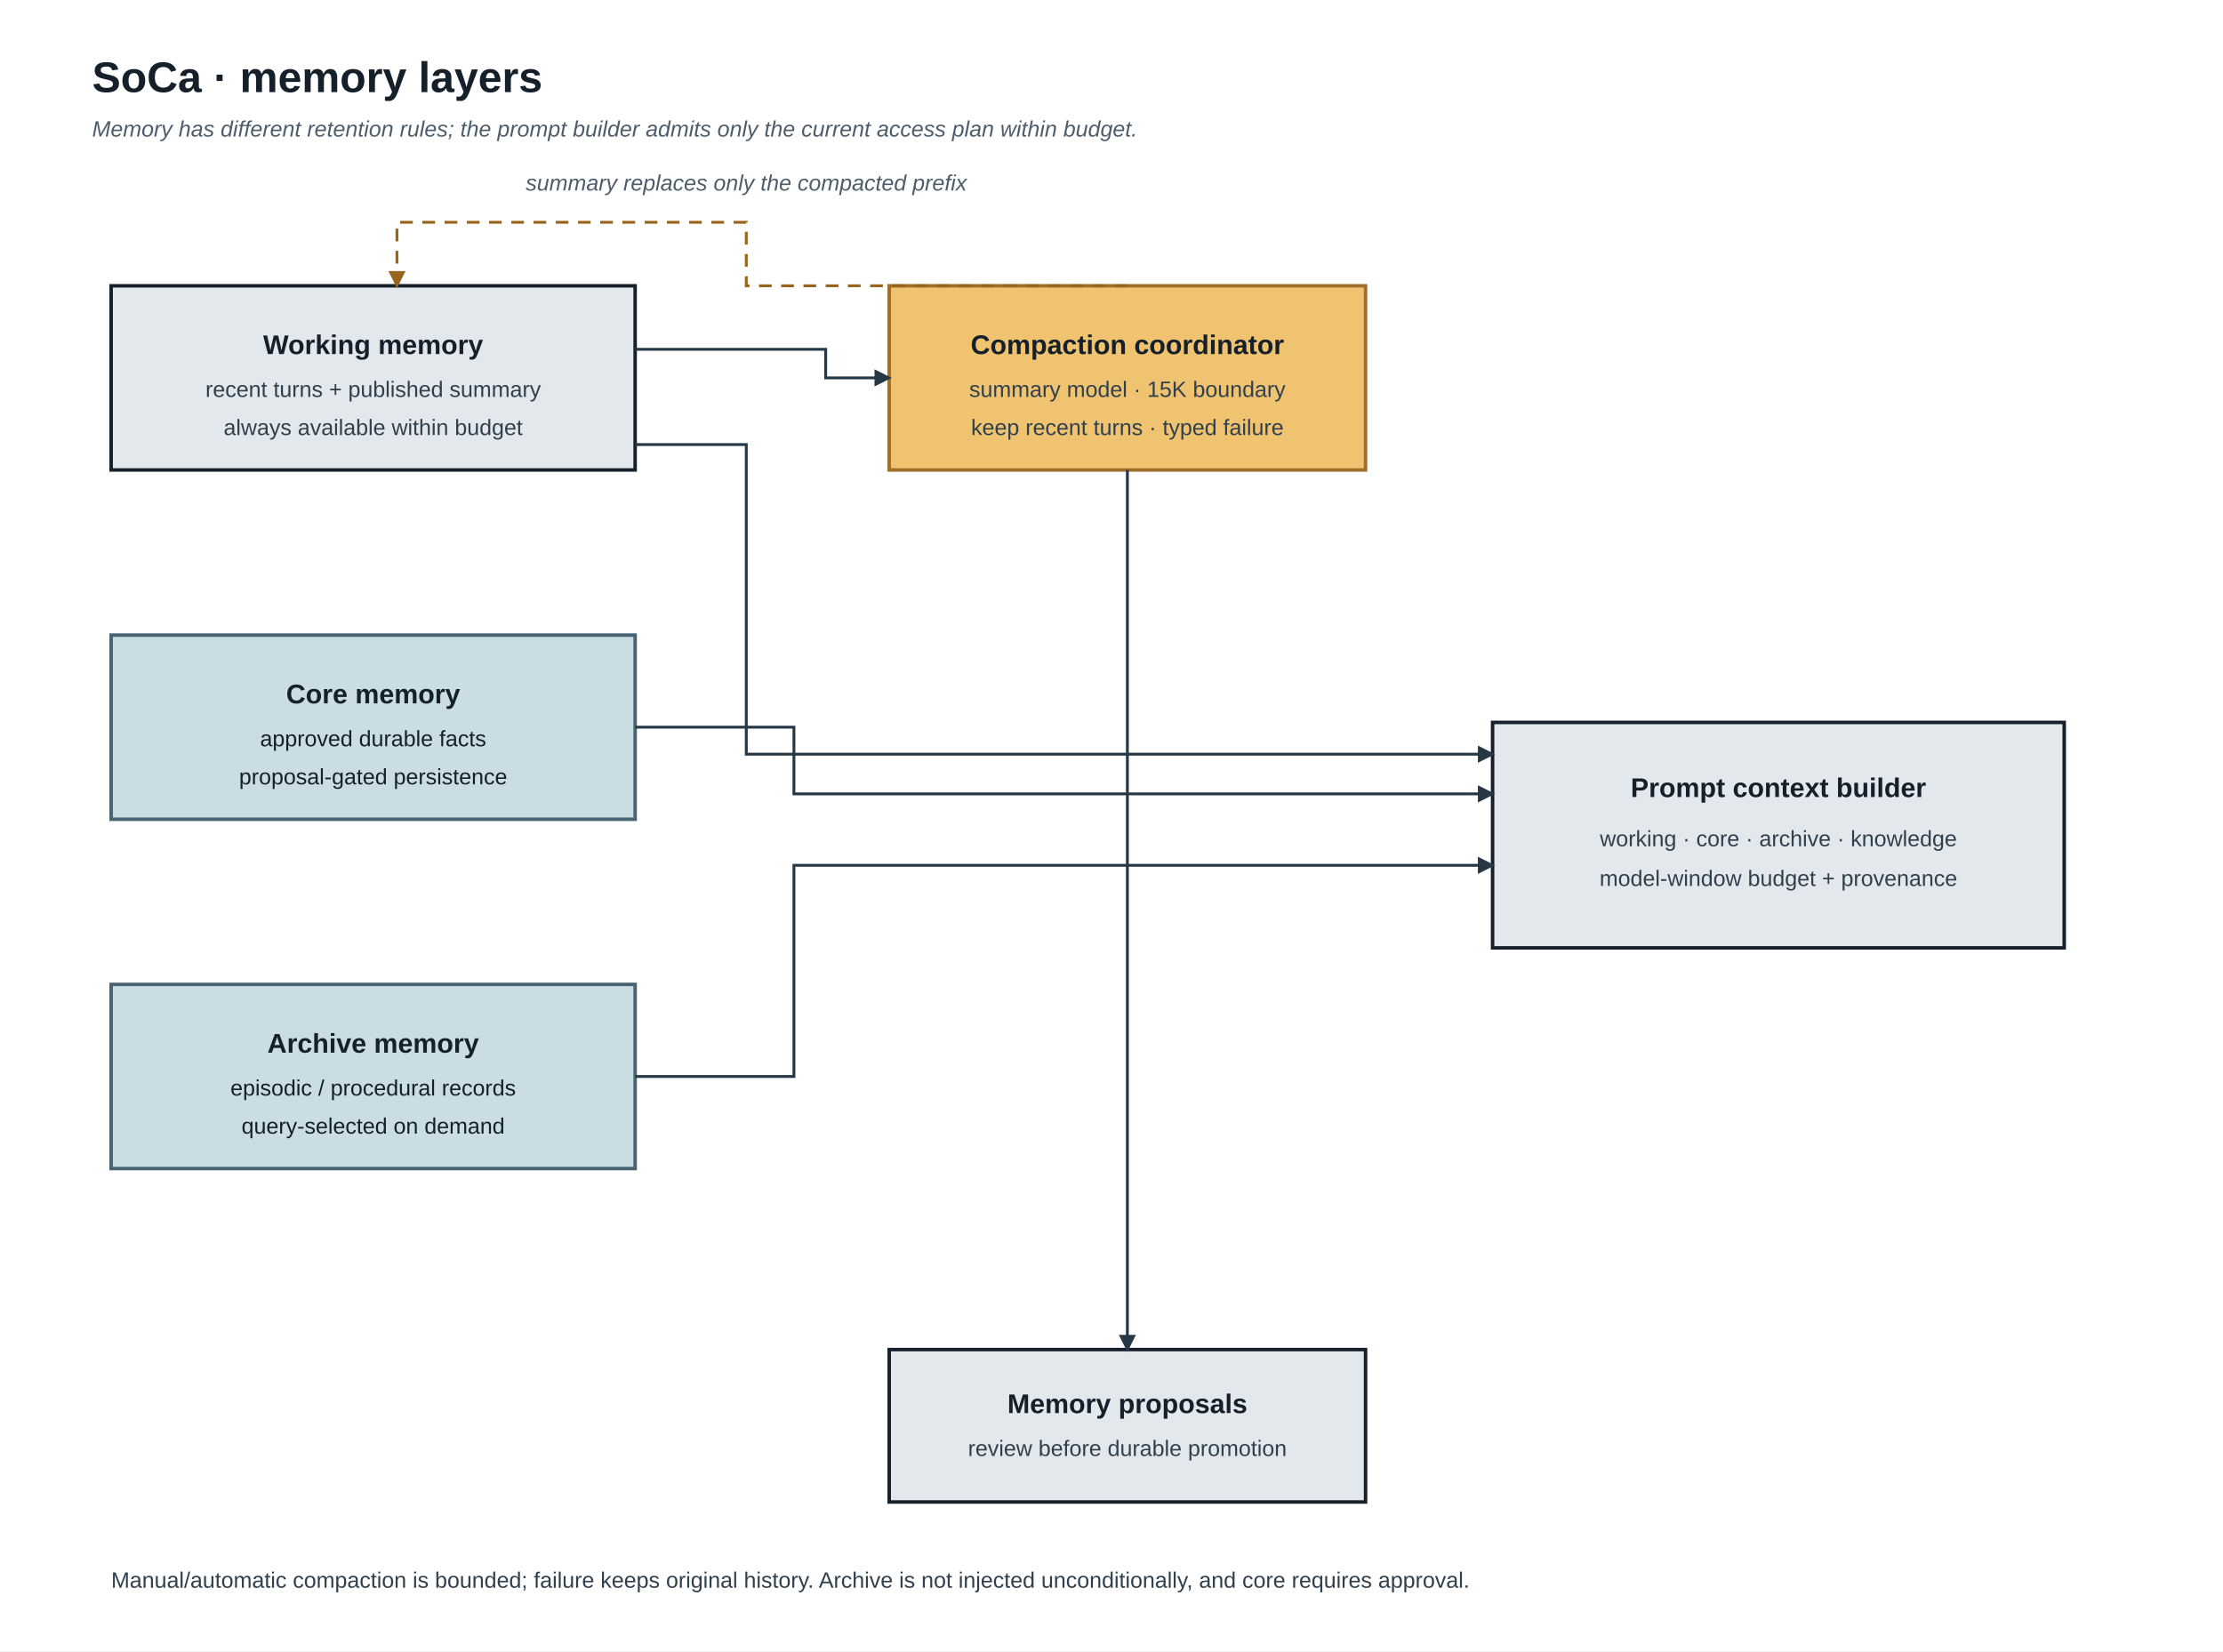
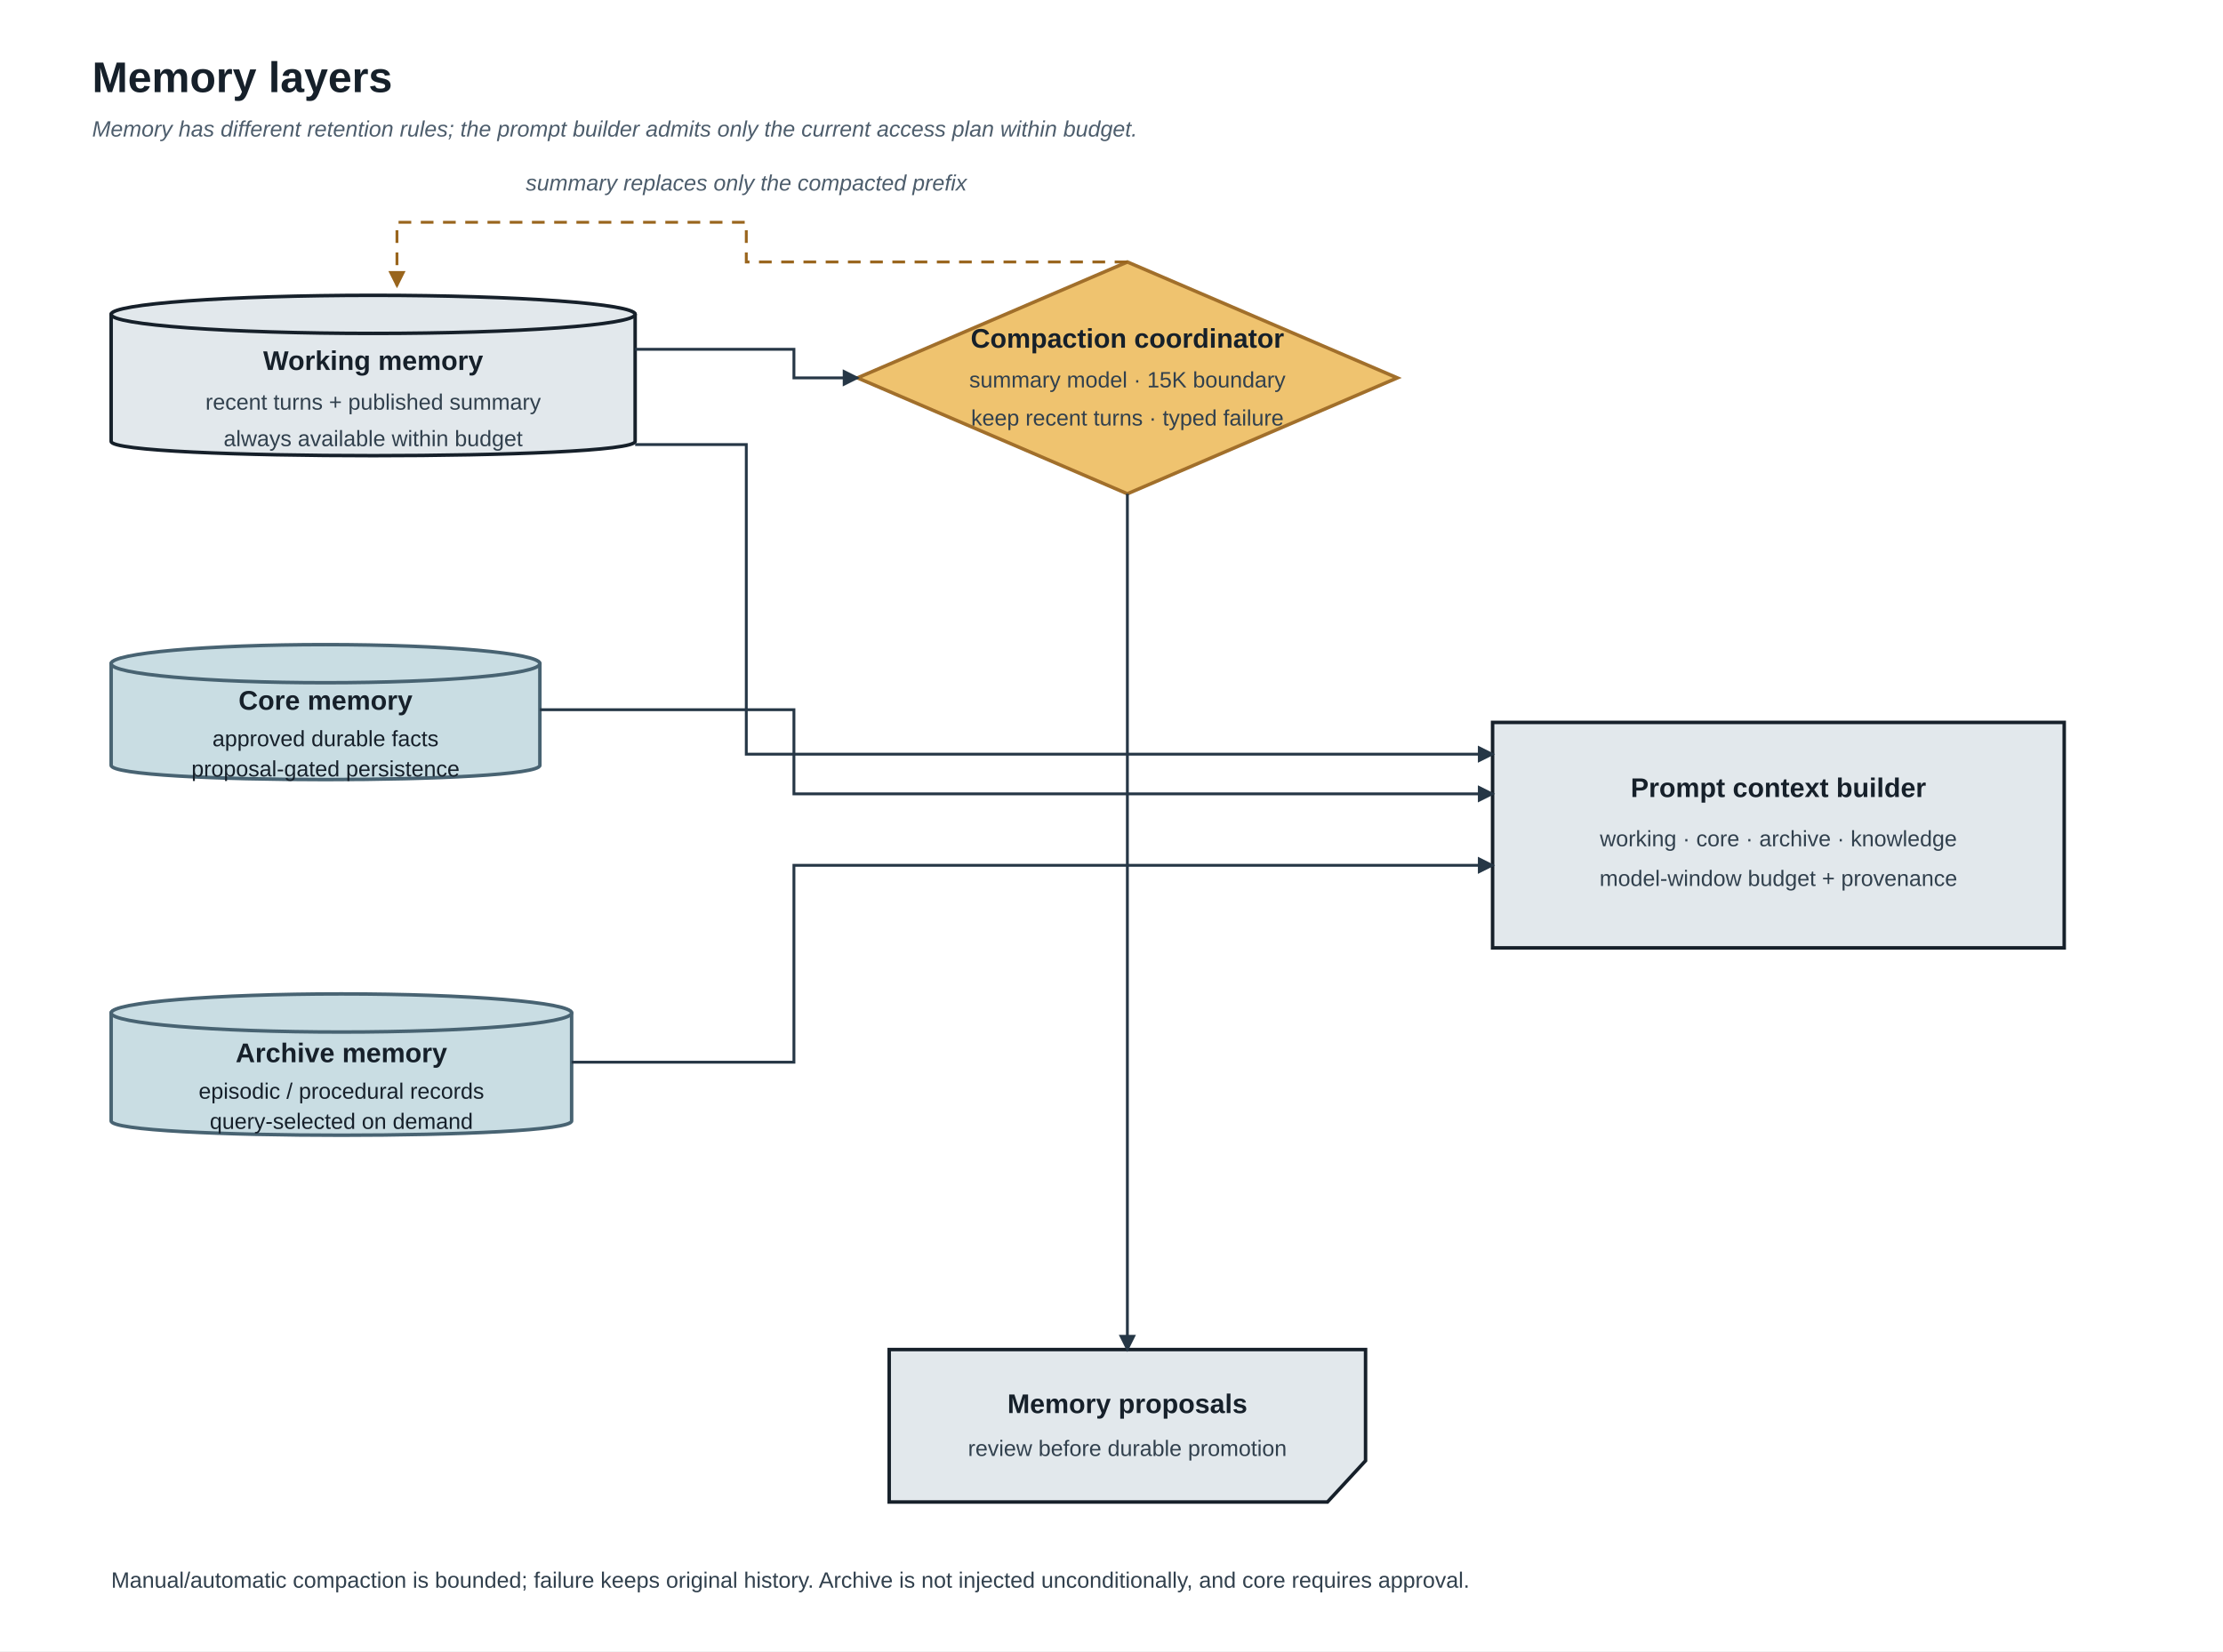
<svg xmlns="http://www.w3.org/2000/svg" width="1400" height="1040" viewBox="0 0 1400 1040" role="img" aria-labelledby="title desc">
  <defs>
    <marker id="arrow" viewBox="0 0 7 7" refX="6" refY="3.5" markerWidth="6" markerHeight="6" orient="auto">
      <path d="M0 0L7 3.5L0 7z" fill="#263746" />
    </marker>
    <marker id="loop-arrow" viewBox="0 0 7 7" refX="6" refY="3.5" markerWidth="6" markerHeight="6" orient="auto">
      <path d="M0 0L7 3.5L0 7z" fill="#99651d" />
    </marker>
    <style>
-       rect{rx:0;ry:0}.bg{fill:#fff}.box{fill:#e2e8ec;stroke:#16202a;stroke-width:2.2}.local{fill:#c9dde3;stroke:#486372;stroke-width:2.2}.decision{fill:#efc36f;stroke:#a16f2b;stroke-width:2.2}.title{font:700 27px Arial,sans-serif;fill:#16202a}.label{font:700 17px Arial,sans-serif;fill:#16202a}.small{font:14px Arial,sans-serif;fill:#31404d}.light{fill:#16202a}.edge{stroke:#263746;stroke-width:1.8;fill:none;marker-end:url(#arrow)}.loop{stroke:#99651d;stroke-width:1.8;stroke-dasharray:8 6;fill:none;marker-end:url(#loop-arrow)}.caption{font:italic 14px Arial,sans-serif;fill:#4d5d6c}
+       rect{rx:0;ry:0}.bg{fill:#fff}.box{fill:#e2e8ec;stroke:#16202a;stroke-width:2.2}.local{fill:#c9dde3;stroke:#486372;stroke-width:2.2}.decision{fill:#efc36f;stroke:#a16f2b;stroke-width:2.2}.document{fill:#e2e8ec;stroke:#16202a;stroke-width:2.2}.title{font:700 27px Arial,sans-serif;fill:#16202a}.label{font:700 17px Arial,sans-serif;fill:#16202a}.small{font:14px Arial,sans-serif;fill:#31404d}.light{fill:#16202a}.edge{stroke:#263746;stroke-width:1.8;fill:none;marker-end:url(#arrow)}.loop{stroke:#99651d;stroke-width:1.8;stroke-dasharray:8 6;fill:none;marker-end:url(#loop-arrow)}.caption{font:italic 14px Arial,sans-serif;fill:#4d5d6c}
    </style>
  </defs>
  <rect class="bg" width="1400" height="1040" />
-   <text class="title" x="58" y="58">SoCa · memory layers</text>
+   <text class="title" x="58" y="58">Memory layers</text>
  <text class="caption" x="58" y="86">Memory has different retention rules; the prompt builder admits only the current access plan within budget.</text>
  <g transform="translate(70,180)">
-     <rect class="box" width="330" height="116" />
-     <text class="label" x="165" y="43" text-anchor="middle">Working memory</text>
-     <text class="small" x="165" y="70" text-anchor="middle">recent turns + published summary</text>
-     <text class="small" x="165" y="94" text-anchor="middle">always available within budget</text>
+     <path class="box" d="M0 18C0 6 330 6 330 18V98C330 110 0 110 0 98Z" />
+     <ellipse class="box" cx="165" cy="18" rx="165" ry="12" />
+     <text class="label" x="165" y="53" text-anchor="middle">Working memory</text>
+     <text class="small" x="165" y="78" text-anchor="middle">recent turns + published summary</text>
+     <text class="small" x="165" y="101" text-anchor="middle">always available within budget</text>
  </g>
  <g transform="translate(70,400)">
-     <rect class="local" width="330" height="116" />
-     <text class="label light" x="165" y="43" text-anchor="middle">Core memory</text>
-     <text class="small light" x="165" y="70" text-anchor="middle">approved durable facts</text>
-     <text class="small light" x="165" y="94" text-anchor="middle">proposal-gated persistence</text>
+     <path class="local" d="M0 18C0 6 270 6 270 18V82C270 94 0 94 0 82Z" />
+     <ellipse class="local" cx="135" cy="18" rx="135" ry="12" />
+     <text class="label light" x="135" y="47" text-anchor="middle">Core memory</text>
+     <text class="small light" x="135" y="70" text-anchor="middle">approved durable facts</text>
+     <text class="small light" x="135" y="89" text-anchor="middle">proposal-gated persistence</text>
  </g>
  <g transform="translate(70,620)">
-     <rect class="local" width="330" height="116" />
-     <text class="label light" x="165" y="43" text-anchor="middle">Archive memory</text>
-     <text class="small light" x="165" y="70" text-anchor="middle">episodic / procedural records</text>
-     <text class="small light" x="165" y="94" text-anchor="middle">query-selected on demand</text>
+     <path class="local" d="M0 18C0 6 290 6 290 18V86C290 98 0 98 0 86Z" />
+     <ellipse class="local" cx="145" cy="18" rx="145" ry="12" />
+     <text class="label light" x="145" y="49" text-anchor="middle">Archive memory</text>
+     <text class="small light" x="145" y="72" text-anchor="middle">episodic / procedural records</text>
+     <text class="small light" x="145" y="91" text-anchor="middle">query-selected on demand</text>
  </g>
-   <g transform="translate(560,180)">
-     <rect class="decision" width="300" height="116" />
-     <text class="label" x="150" y="43" text-anchor="middle">Compaction coordinator</text>
-     <text class="small" x="150" y="70" text-anchor="middle">summary model · 15K boundary</text>
-     <text class="small" x="150" y="94" text-anchor="middle">keep recent turns · typed failure</text>
+   <g transform="translate(540,165)">
+     <path class="decision" d="M170 0L340 73L170 146L0 73Z" />
+     <text class="label" x="170" y="54" text-anchor="middle">Compaction coordinator</text>
+     <text class="small" x="170" y="79" text-anchor="middle">summary model · 15K boundary</text>
+     <text class="small" x="170" y="103" text-anchor="middle">keep recent turns · typed failure</text>
  </g>
  <g transform="translate(940,455)">
    <rect class="box" width="360" height="142" />
    <text class="label" x="180" y="47" text-anchor="middle">Prompt context builder</text>
    <text class="small" x="180" y="78" text-anchor="middle">working · core · archive · knowledge</text>
    <text class="small" x="180" y="103" text-anchor="middle">model-window budget + provenance</text>
  </g>
  <g transform="translate(560,850)">
-     <rect class="box" width="300" height="96" />
+     <path class="document" d="M0 0H300V70L276 96H0Z" />
    <text class="label" x="150" y="40" text-anchor="middle">Memory proposals</text>
    <text class="small" x="150" y="67" text-anchor="middle">review before durable promotion</text>
  </g>
-   <path class="edge" d="M400 220H520V238H560" />
+   <path class="edge" d="M400 220H500V238H540" />
  <path class="edge" d="M400 280H470V475H940" />
-   <path class="edge" d="M400 458H500V500H940" />
-   <path class="edge" d="M400 678H500V545H940" />
-   <path class="loop" d="M710 180H470V140H250V180" />
+   <path class="edge" d="M340 447H500V500H940" />
+   <path class="edge" d="M360 669H500V545H940" />
+   <path class="loop" d="M710 165H470V140H250V180" />
  <text class="caption" x="470" y="120" text-anchor="middle">summary replaces only the compacted prefix</text>
-   <path class="edge" d="M710 296V850" />
+   <path class="edge" d="M710 311V850" />
  <text class="small" x="70" y="1000">Manual/automatic compaction is bounded; failure keeps original history. Archive is not injected unconditionally, and core requires approval.</text>
</svg>
